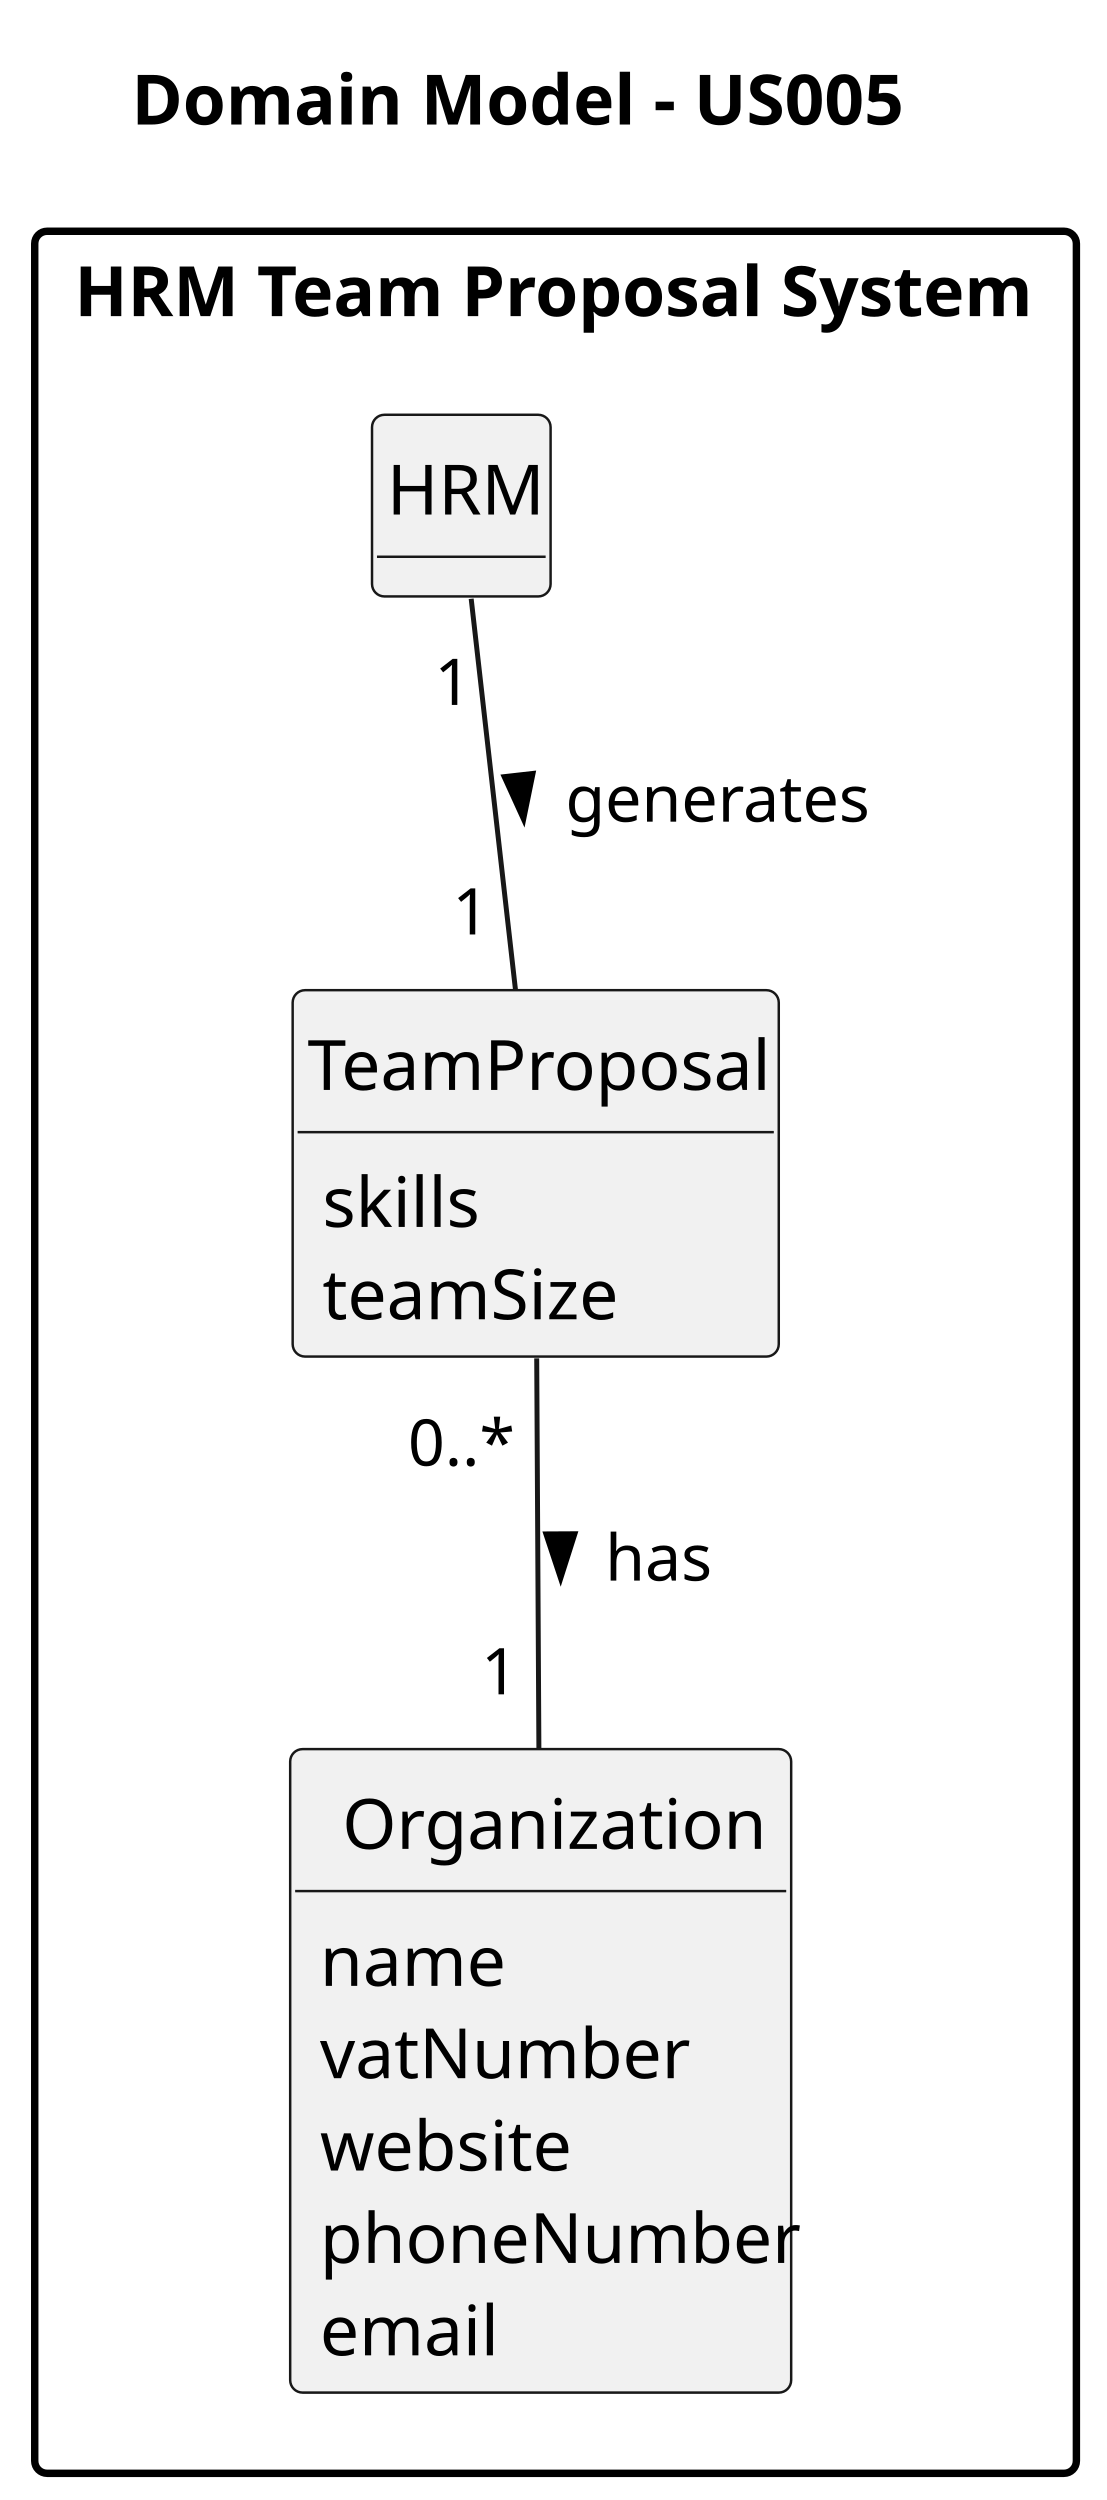
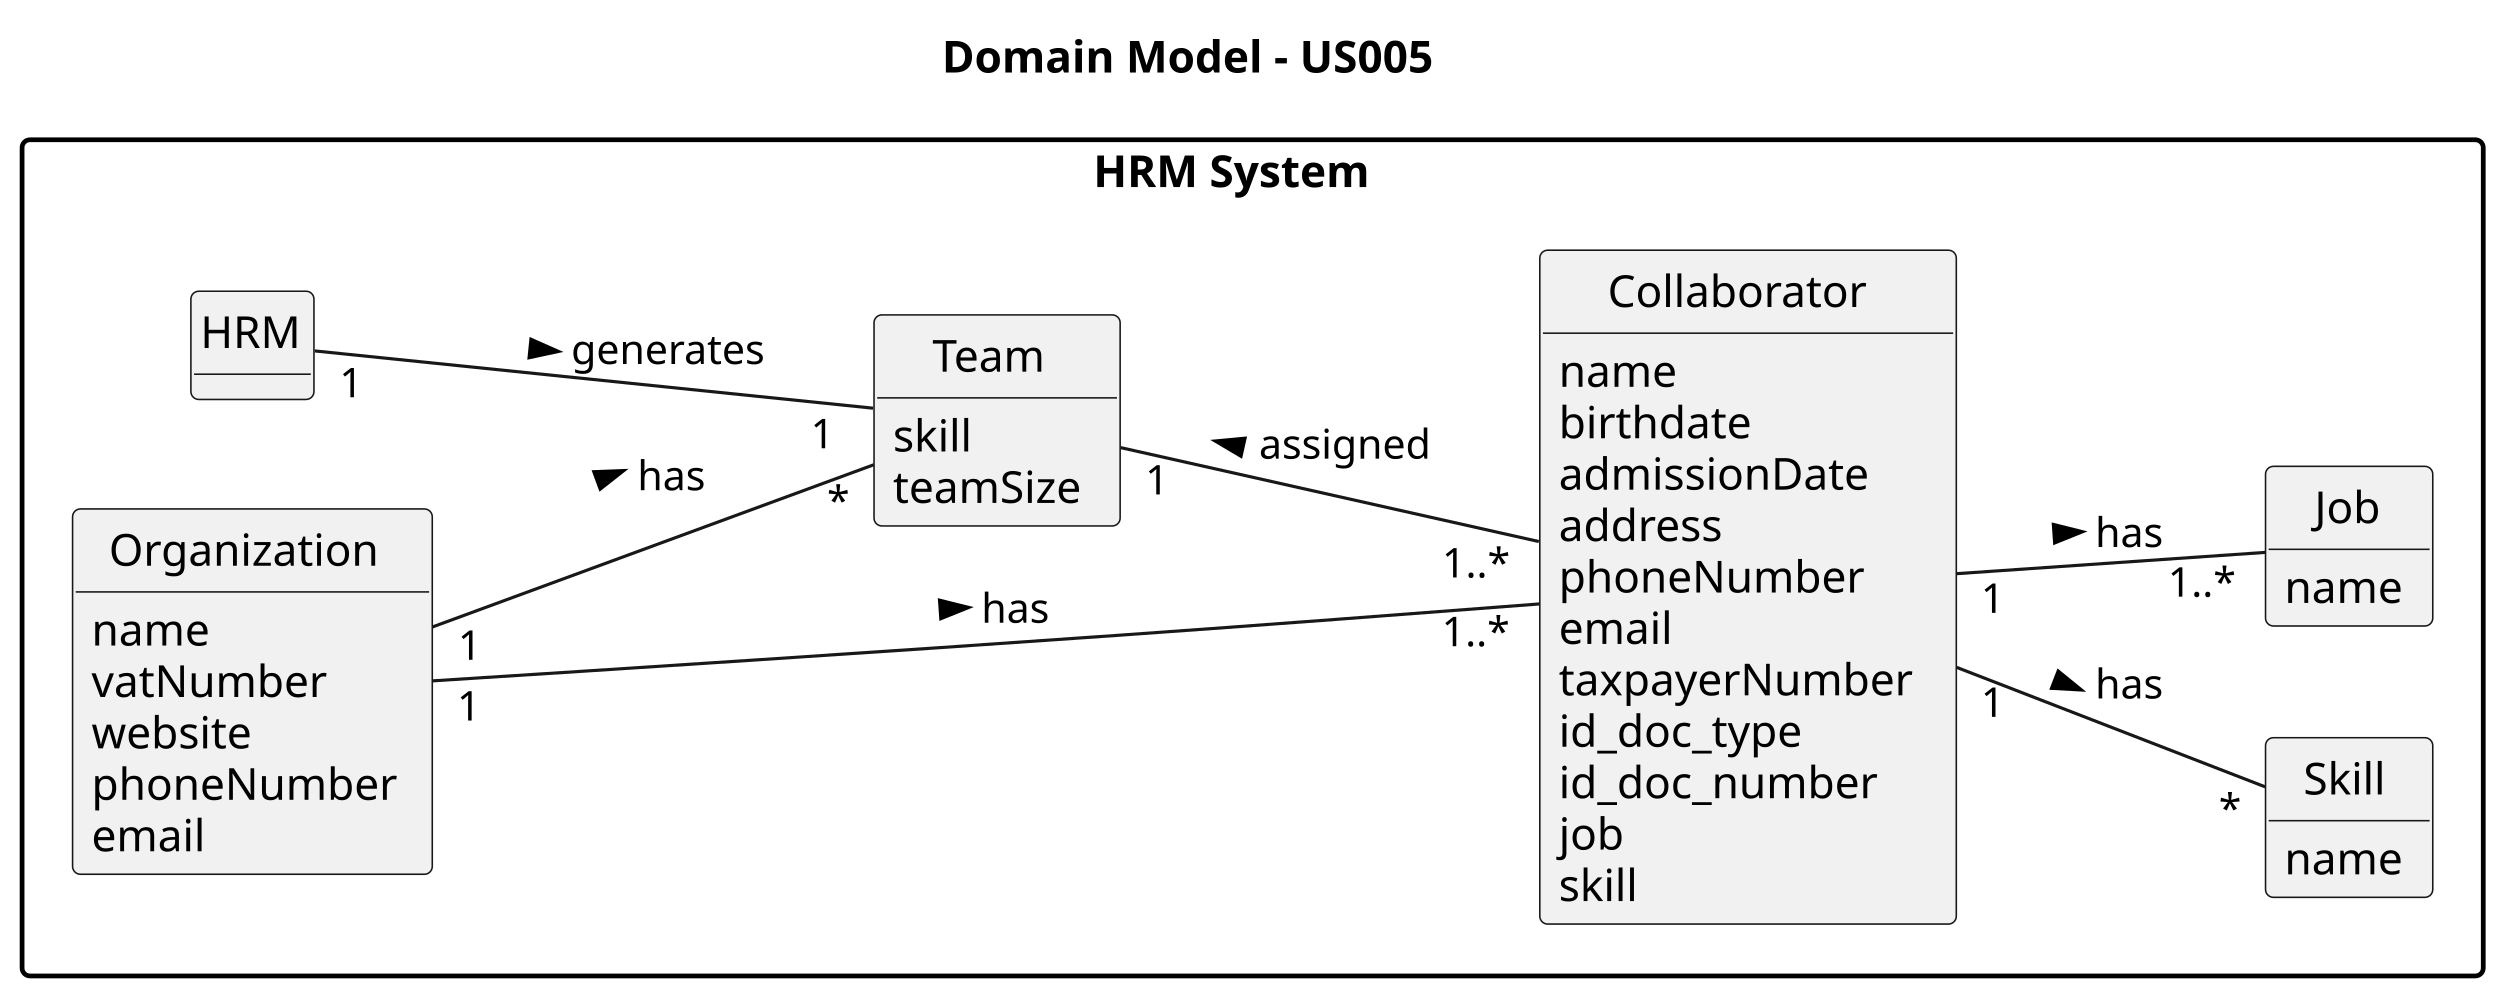
- <svg xmlns="http://www.w3.org/2000/svg" contentStyleType="text/css" height="504px" preserveAspectRatio="none" style="width:223px;height:504px;background:#FFFFFF;" version="1.1" viewBox="0 0 223 504" width="223px" zoomAndPan="magnify">
+ <svg xmlns="http://www.w3.org/2000/svg" contentStyleType="text/css" height="409.5px" preserveAspectRatio="none" style="width:1030px;height:409px;background:#FFFFFF;" version="1.1" viewBox="0 0 1030 409" width="1030.9px" zoomAndPan="magnify">
  <defs />
  <g>
-     <text fill="#000000" font-family="sans-serif" font-size="14" font-weight="bold" lengthAdjust="spacing" textLength="156" x="26.5" y="25.107">Domain Model - US005</text>
-     <g id="cluster_HRM Team Proposal System">
-       <rect fill="none" height="452" rx="2.5" ry="2.5" style="stroke:#000000;stroke-width:1.5;" width="210" x="7" y="46.621" />
-       <text fill="#000000" font-family="sans-serif" font-size="14" font-weight="bold" lengthAdjust="spacing" textLength="194" x="15" y="63.728">HRM Team Proposal System</text>
+     <text fill="#000000" font-family="sans-serif" font-size="18.2" font-weight="bold" lengthAdjust="spacing" textLength="236.6" x="388.05" y="29.894">Domain Model - US005</text>
+     <g id="cluster_HRM System">
+       <rect fill="none" height="344.5" rx="3.25" ry="3.25" style="stroke:#000000;stroke-width:1.95;" width="1014" x="9.1" y="57.586" />
+       <text fill="#000000" font-family="sans-serif" font-size="18.2" font-weight="bold" lengthAdjust="spacing" textLength="131.3" x="450.45" y="77.08">HRM System</text>
    </g>
    <g id="elem_HRM">
-       <rect codeLine="13" fill="#F1F1F1" height="36.621" id="HRM" rx="2.5" ry="2.5" style="stroke:#181818;stroke-width:0.5;" width="36" x="75" y="83.621" />
-       <text fill="#000000" font-family="sans-serif" font-size="14" lengthAdjust="spacing" textLength="30" x="78" y="103.728">HRM</text>
-       <line style="stroke:#181818;stroke-width:0.5;" x1="76" x2="110" y1="112.242" y2="112.242" />
+       <rect codeLine="15" fill="#F1F1F1" height="44.586" id="HRM" rx="3.25" ry="3.25" style="stroke:#181818;stroke-width:0.65;" width="50.7" x="78.65" y="119.986" />
+       <text fill="#000000" font-family="sans-serif" font-size="18.2" lengthAdjust="spacing" textLength="42.9" x="82.55" y="143.38">HRM</text>
+       <line style="stroke:#181818;stroke-width:0.65;" x1="79.95" x2="128.05" y1="154.172" y2="154.172" />
    </g>
-     <g id="elem_TeamProposal">
-       <rect codeLine="16" fill="#F1F1F1" height="73.863" id="TeamProposal" rx="2.5" ry="2.5" style="stroke:#181818;stroke-width:0.5;" width="98" x="59" y="199.621" />
-       <text fill="#000000" font-family="sans-serif" font-size="14" lengthAdjust="spacing" textLength="92" x="62" y="219.728">TeamProposal</text>
-       <line style="stroke:#181818;stroke-width:0.5;" x1="60" x2="156" y1="228.242" y2="228.242" />
-       <text fill="#000000" font-family="sans-serif" font-size="14" lengthAdjust="spacing" textLength="30" x="65" y="247.35">skills</text>
-       <text fill="#000000" font-family="sans-serif" font-size="14" lengthAdjust="spacing" textLength="57" x="65" y="265.971">teamSize</text>
+     <g id="elem_Team">
+       <rect codeLine="18" fill="#F1F1F1" height="86.958" id="Team" rx="3.25" ry="3.25" style="stroke:#181818;stroke-width:0.65;" width="101.4" x="360.1" y="129.736" />
+       <text fill="#000000" font-family="sans-serif" font-size="18.2" lengthAdjust="spacing" textLength="53.3" x="384.15" y="153.13">Team</text>
+       <line style="stroke:#181818;stroke-width:0.65;" x1="361.4" x2="460.2" y1="163.922" y2="163.922" />
+       <text fill="#000000" font-family="sans-serif" font-size="18.2" lengthAdjust="spacing" textLength="35.1" x="367.9" y="186.016">skill</text>
+       <text fill="#000000" font-family="sans-serif" font-size="18.2" lengthAdjust="spacing" textLength="85.8" x="367.9" y="207.202">teamSize</text>
+     </g>
+     <g id="elem_Collaborator">
+       <rect codeLine="23" fill="#F1F1F1" height="277.631" id="Collaborator" rx="3.25" ry="3.25" style="stroke:#181818;stroke-width:0.65;" width="171.6" x="634.4" y="103.086" />
+       <text fill="#000000" font-family="sans-serif" font-size="18.2" lengthAdjust="spacing" textLength="115.7" x="662.35" y="126.48">Collaborator</text>
+       <line style="stroke:#181818;stroke-width:0.65;" x1="635.7" x2="804.7" y1="137.272" y2="137.272" />
+       <text fill="#000000" font-family="sans-serif" font-size="18.2" lengthAdjust="spacing" textLength="53.3" x="642.2" y="159.365">name</text>
+       <text fill="#000000" font-family="sans-serif" font-size="18.2" lengthAdjust="spacing" textLength="84.5" x="642.2" y="180.552">birthdate</text>
+       <text fill="#000000" font-family="sans-serif" font-size="18.2" lengthAdjust="spacing" textLength="137.8" x="642.2" y="201.737">admissionDate</text>
+       <text fill="#000000" font-family="sans-serif" font-size="18.2" lengthAdjust="spacing" textLength="72.8" x="642.2" y="222.923">address</text>
+       <text fill="#000000" font-family="sans-serif" font-size="18.2" lengthAdjust="spacing" textLength="132.6" x="642.2" y="244.109">phoneNumber</text>
+       <text fill="#000000" font-family="sans-serif" font-size="18.2" lengthAdjust="spacing" textLength="52" x="642.2" y="265.295">email</text>
+       <text fill="#000000" font-family="sans-serif" font-size="18.2" lengthAdjust="spacing" textLength="156" x="642.2" y="286.481">taxpayerNumber</text>
+       <text fill="#000000" font-family="sans-serif" font-size="18.2" lengthAdjust="spacing" textLength="109.2" x="642.2" y="307.667">id_doc_type</text>
+       <text fill="#000000" font-family="sans-serif" font-size="18.2" lengthAdjust="spacing" textLength="141.7" x="642.2" y="328.853">id_doc_number</text>
+       <text fill="#000000" font-family="sans-serif" font-size="18.2" lengthAdjust="spacing" textLength="28.6" x="642.2" y="350.039">job</text>
+       <text fill="#000000" font-family="sans-serif" font-size="18.2" lengthAdjust="spacing" textLength="35.1" x="642.2" y="371.225">skill</text>
    </g>
    <g id="elem_Organization">
-       <rect codeLine="21" fill="#F1F1F1" height="129.727" id="Organization" rx="2.5" ry="2.5" style="stroke:#181818;stroke-width:0.5;" width="101" x="58.5" y="352.621" />
-       <text fill="#000000" font-family="sans-serif" font-size="14" lengthAdjust="spacing" textLength="80" x="69" y="372.728">Organization</text>
-       <line style="stroke:#181818;stroke-width:0.5;" x1="59.5" x2="158.5" y1="381.242" y2="381.242" />
-       <text fill="#000000" font-family="sans-serif" font-size="14" lengthAdjust="spacing" textLength="35" x="64.5" y="400.35">name</text>
-       <text fill="#000000" font-family="sans-serif" font-size="14" lengthAdjust="spacing" textLength="68" x="64.5" y="418.971">vatNumber</text>
-       <text fill="#000000" font-family="sans-serif" font-size="14" lengthAdjust="spacing" textLength="47" x="64.5" y="437.592">website</text>
-       <text fill="#000000" font-family="sans-serif" font-size="14" lengthAdjust="spacing" textLength="89" x="64.5" y="456.213">phoneNumber</text>
-       <text fill="#000000" font-family="sans-serif" font-size="14" lengthAdjust="spacing" textLength="33" x="64.5" y="474.834">email</text>
+       <rect codeLine="37" fill="#F1F1F1" height="150.516" id="Organization" rx="3.25" ry="3.25" style="stroke:#181818;stroke-width:0.65;" width="148.2" x="29.9" y="209.686" />
+       <text fill="#000000" font-family="sans-serif" font-size="18.2" lengthAdjust="spacing" textLength="118.3" x="44.85" y="233.08">Organization</text>
+       <line style="stroke:#181818;stroke-width:0.65;" x1="31.2" x2="176.8" y1="243.872" y2="243.872" />
+       <text fill="#000000" font-family="sans-serif" font-size="18.2" lengthAdjust="spacing" textLength="53.3" x="37.7" y="265.966">name</text>
+       <text fill="#000000" font-family="sans-serif" font-size="18.2" lengthAdjust="spacing" textLength="102.7" x="37.7" y="287.151">vatNumber</text>
+       <text fill="#000000" font-family="sans-serif" font-size="18.2" lengthAdjust="spacing" textLength="70.2" x="37.7" y="308.337">website</text>
+       <text fill="#000000" font-family="sans-serif" font-size="18.2" lengthAdjust="spacing" textLength="132.6" x="37.7" y="329.523">phoneNumber</text>
+       <text fill="#000000" font-family="sans-serif" font-size="18.2" lengthAdjust="spacing" textLength="52" x="37.7" y="350.709">email</text>
    </g>
-     <g id="link_HRM_TeamProposal">
-       <path codeLine="29" d="M94.99,120.711 C97.26,140.711 101.01,173.871 103.91,199.451 " fill="none" id="HRM-TeamProposal" style="stroke:#181818;stroke-width:1.0;" />
-       <polygon fill="#000000" points="105.563,165.235,107.465,155.916,101.624,156.578,105.563,165.235" style="stroke:#000000;stroke-width:1.0;" />
-       <text fill="#000000" font-family="sans-serif" font-size="13" lengthAdjust="spacing" textLength="57" x="114" y="165.649">generates</text>
-       <text fill="#000000" font-family="sans-serif" font-size="13" lengthAdjust="spacing" textLength="7" x="87.584" y="142.11">1</text>
-       <text fill="#000000" font-family="sans-serif" font-size="13" lengthAdjust="spacing" textLength="7" x="91.202" y="188.382">1</text>
+     <g id="elem_Skill">
+       <rect codeLine="45" fill="#F1F1F1" height="65.772" id="Skill" rx="3.25" ry="3.25" style="stroke:#181818;stroke-width:0.65;" width="68.9" x="933.4" y="303.936" />
+       <text fill="#000000" font-family="sans-serif" font-size="18.2" lengthAdjust="spacing" textLength="37.7" x="949" y="327.33">Skill</text>
+       <line style="stroke:#181818;stroke-width:0.65;" x1="934.7" x2="1001" y1="338.122" y2="338.122" />
+       <text fill="#000000" font-family="sans-serif" font-size="18.2" lengthAdjust="spacing" textLength="53.3" x="941.2" y="360.216">name</text>
    </g>
-     <g id="link_TeamProposal_Organization">
-       <path codeLine="30" d="M108.2,273.841 C108.33,296.421 108.49,326.111 108.64,352.561 " fill="none" id="TeamProposal-Organization" style="stroke:#181818;stroke-width:1.0;" />
-       <polygon fill="#000000" points="113.028,318.267,115.916,309.205,110.038,309.238,113.028,318.267" style="stroke:#000000;stroke-width:1.0;" />
-       <text fill="#000000" font-family="sans-serif" font-size="13" lengthAdjust="spacing" textLength="21" x="122" y="318.649">has</text>
-       <text fill="#000000" font-family="sans-serif" font-size="13" lengthAdjust="spacing" textLength="20" x="82.246" y="295.477">0..*</text>
-       <text fill="#000000" font-family="sans-serif" font-size="13" lengthAdjust="spacing" textLength="7" x="96.999" y="341.575">1</text>
+     <g id="elem_Job">
+       <rect codeLine="49" fill="#F1F1F1" height="65.772" id="Job" rx="3.25" ry="3.25" style="stroke:#181818;stroke-width:0.65;" width="68.9" x="933.4" y="192.136" />
+       <text fill="#000000" font-family="sans-serif" font-size="18.2" lengthAdjust="spacing" textLength="28.6" x="953.55" y="215.53">Job</text>
+       <line style="stroke:#181818;stroke-width:0.65;" x1="934.7" x2="1001" y1="226.322" y2="226.322" />
+       <text fill="#000000" font-family="sans-serif" font-size="18.2" lengthAdjust="spacing" textLength="53.3" x="941.2" y="248.416">name</text>
+     </g>
+     <g id="link_HRM_Team">
+       <path codeLine="54" d="M129.675,144.582 C179.452,149.691 293.605,161.404 359.697,168.177 " fill="none" id="HRM-Team" style="stroke:#181818;stroke-width:1.3;" />
+       <polygon fill="#000000" points="230.066,144.786,218.759,139.785,217.979,147.386,230.066,144.786" style="stroke:#000000;stroke-width:1.3;" />
+       <text fill="#000000" font-family="sans-serif" font-size="16.9" lengthAdjust="spacing" textLength="84.5" x="235.3" y="149.973">generates</text>
+       <text fill="#000000" font-family="sans-serif" font-size="16.9" lengthAdjust="spacing" textLength="10.4" x="139.821" y="163.683">1</text>
+       <text fill="#000000" font-family="sans-serif" font-size="16.9" lengthAdjust="spacing" textLength="10.4" x="333.973" y="184.689">1</text>
+     </g>
+     <g id="link_Organization_Team">
+       <path codeLine="55" d="M178.165,258.306 C234.416,237.636 310.713,209.595 360.035,191.46 " fill="none" id="Organization-Team" style="stroke:#181818;stroke-width:1.3;" />
+       <polygon fill="#000000" points="257.001,193.88,244.646,194.35,247.282,201.523,257.001,193.88" style="stroke:#000000;stroke-width:1.3;" />
+       <text fill="#000000" font-family="sans-serif" font-size="16.9" lengthAdjust="spacing" textLength="29.9" x="262.6" y="201.973">has</text>
+       <text fill="#000000" font-family="sans-serif" font-size="16.9" lengthAdjust="spacing" textLength="10.4" x="188.667" y="271.84">1</text>
+       <text fill="#000000" font-family="sans-serif" font-size="16.9" lengthAdjust="spacing" textLength="9.1" x="340.736" y="212.324">*</text>
+     </g>
+     <g id="link_Organization_Collaborator">
+       <path codeLine="56" d="M178.308,280.51 C250.315,275.934 363.519,268.615 461.5,261.686 C519.168,257.604 584.077,252.69 634.283,248.816 " fill="none" id="Organization-Collaborator" style="stroke:#181818;stroke-width:1.3;" />
+       <polygon fill="#000000" points="399.084,250.272,387.089,247.275,387.619,254.898,399.084,250.272" style="stroke:#000000;stroke-width:1.3;" />
+       <text fill="#000000" font-family="sans-serif" font-size="16.9" lengthAdjust="spacing" textLength="29.9" x="404.3" y="256.573">has</text>
+       <text fill="#000000" font-family="sans-serif" font-size="16.9" lengthAdjust="spacing" textLength="10.4" x="188.315" y="296.855">1</text>
+       <text fill="#000000" font-family="sans-serif" font-size="16.9" lengthAdjust="spacing" textLength="29.9" x="593.981" y="266.23">1..*</text>
+     </g>
+     <g id="link_Team_Collaborator">
+       <path codeLine="57" d="M461.734,184.427 C508.196,194.866 578.591,210.674 633.984,223.115 " fill="none" id="Team-Collaborator" style="stroke:#181818;stroke-width:1.3;" />
+       <polygon fill="#000000" points="500.658,181.698,511.293,188.002,512.968,180.547,500.658,181.698" style="stroke:#000000;stroke-width:1.3;" />
+       <text fill="#000000" font-family="sans-serif" font-size="16.9" lengthAdjust="spacing" textLength="75.4" x="518.7" y="188.973">assigned</text>
+       <text fill="#000000" font-family="sans-serif" font-size="16.9" lengthAdjust="spacing" textLength="10.4" x="471.829" y="203.732">1</text>
+       <text fill="#000000" font-family="sans-serif" font-size="16.9" lengthAdjust="spacing" textLength="29.9" x="594.125" y="237.921">1..*</text>
+     </g>
+     <g id="link_Collaborator_Skill">
+       <path codeLine="59" d="M806.169,274.972 C849.888,291.911 900.731,311.593 933.257,324.19 " fill="none" id="Collaborator-Skill" style="stroke:#181818;stroke-width:1.3;" />
+       <polygon fill="#000000" points="857.561,284.27,847.976,276.46,845.216,283.586,857.561,284.27" style="stroke:#000000;stroke-width:1.3;" />
+       <text fill="#000000" font-family="sans-serif" font-size="16.9" lengthAdjust="spacing" textLength="29.9" x="863.2" y="287.773">has</text>
+       <text fill="#000000" font-family="sans-serif" font-size="16.9" lengthAdjust="spacing" textLength="10.4" x="816.141" y="295.352">1</text>
+       <text fill="#000000" font-family="sans-serif" font-size="16.9" lengthAdjust="spacing" textLength="9.1" x="914.127" y="339.161">*</text>
+     </g>
+     <g id="link_Collaborator_Job">
+       <path codeLine="60" d="M806.169,236.349 C849.888,233.333 900.731,229.823 933.257,227.587 " fill="none" id="Collaborator-Job" style="stroke:#181818;stroke-width:1.3;" />
+       <polygon fill="#000000" points="857.985,219.075,845.991,216.072,846.517,223.696,857.985,219.075" style="stroke:#000000;stroke-width:1.3;" />
+       <text fill="#000000" font-family="sans-serif" font-size="16.9" lengthAdjust="spacing" textLength="29.9" x="863.2" y="225.373">has</text>
+       <text fill="#000000" font-family="sans-serif" font-size="16.9" lengthAdjust="spacing" textLength="10.4" x="816.141" y="252.504">1</text>
+       <text fill="#000000" font-family="sans-serif" font-size="16.9" lengthAdjust="spacing" textLength="29.9" x="893.139" y="245.832">1..*</text>
    </g>
  </g>
</svg>
